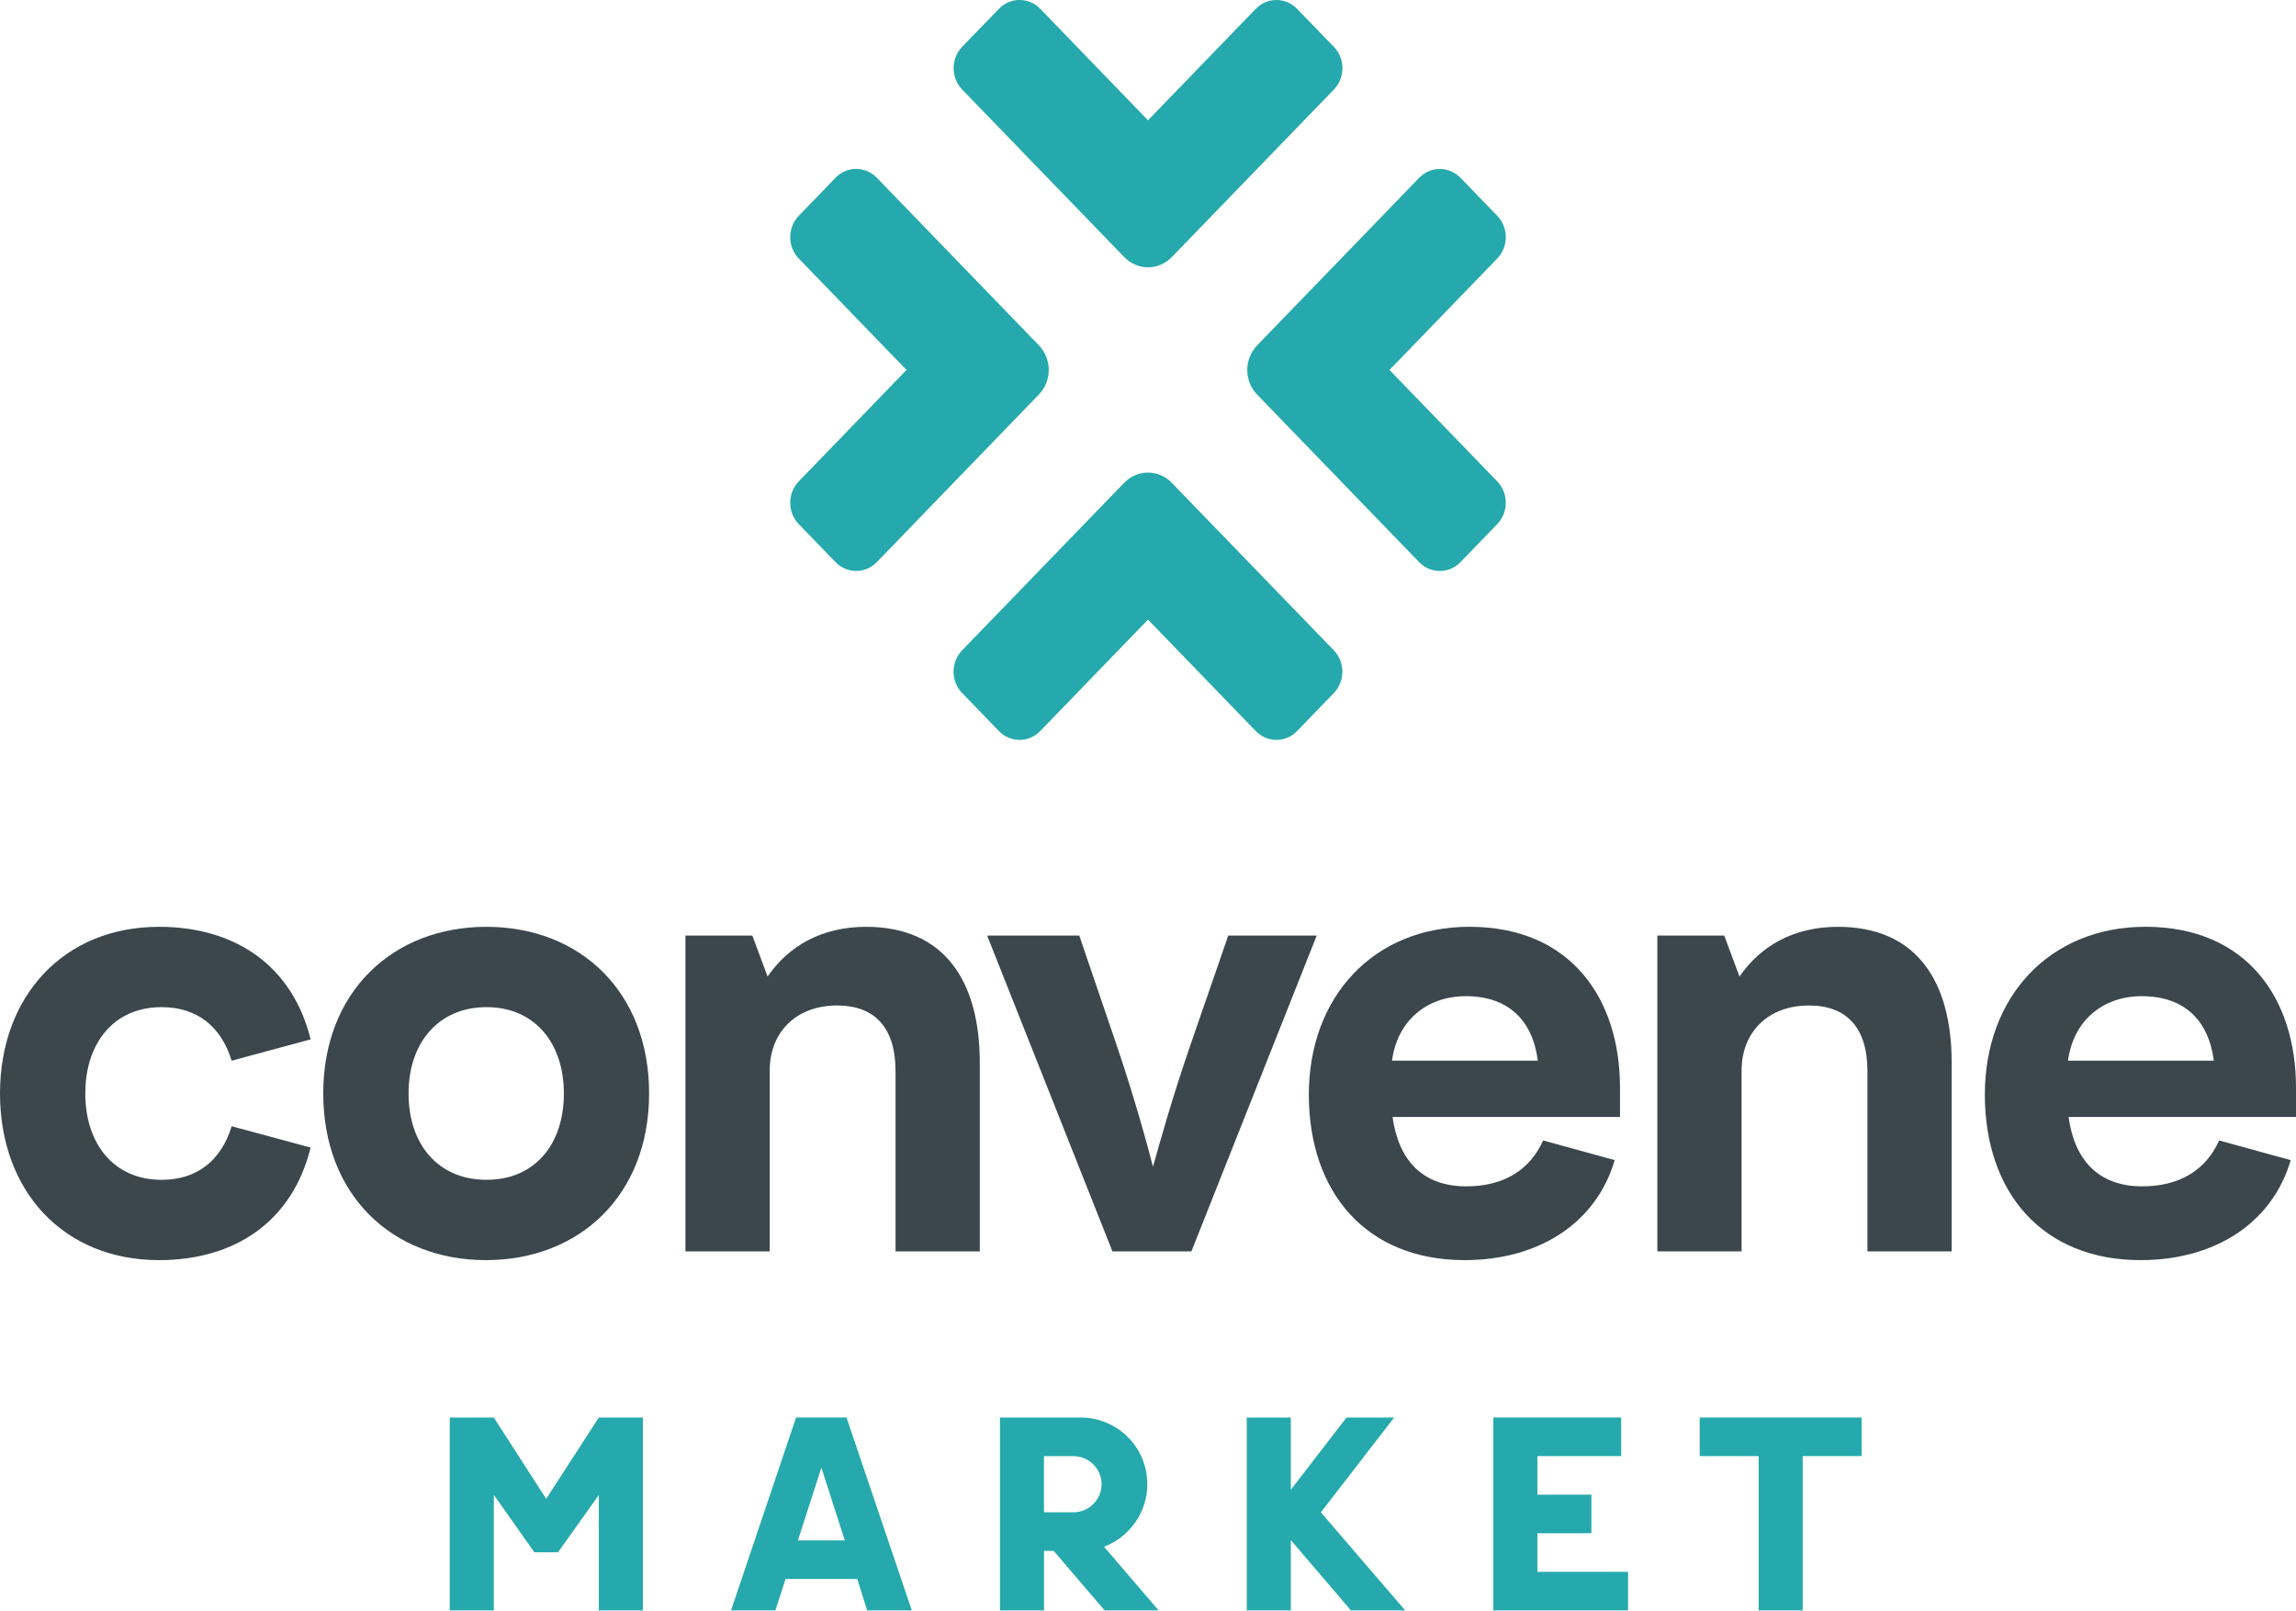
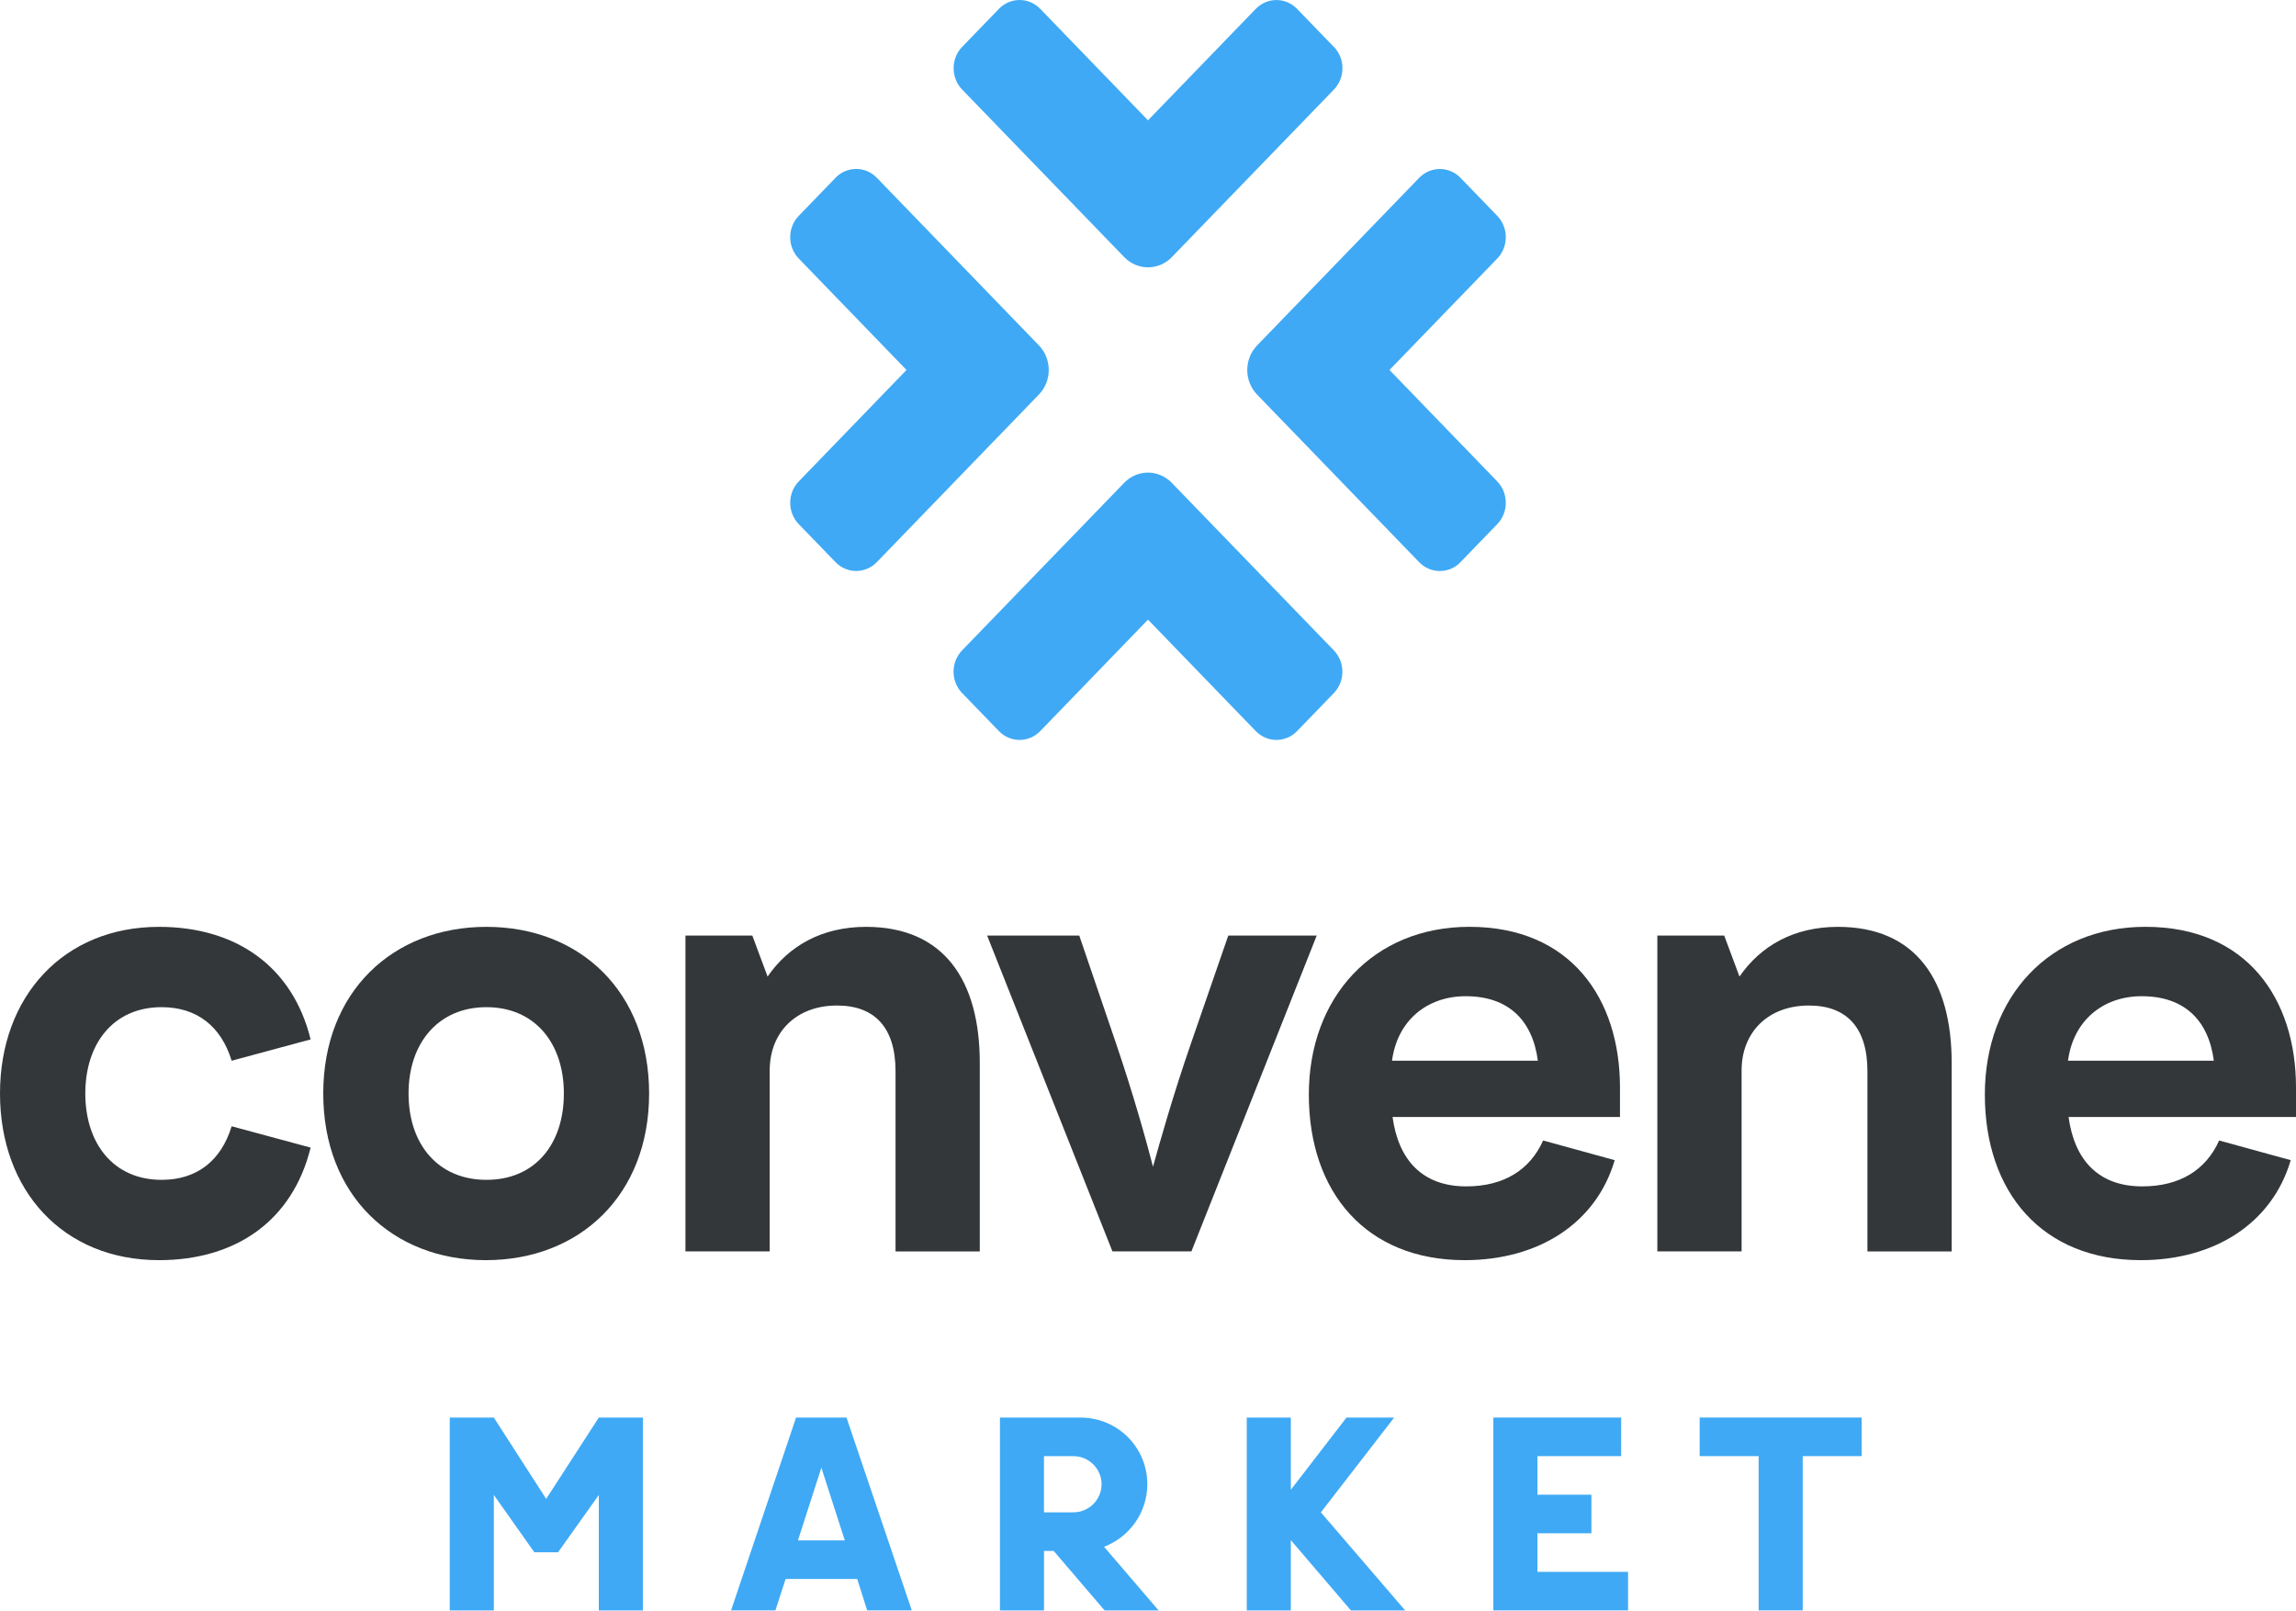
- <svg xmlns="http://www.w3.org/2000/svg" id="Layer_2" data-name="Layer 2" viewBox="0 0 739.9 518.91">
+ <svg xmlns="http://www.w3.org/2000/svg" id="Layer_2" data-name="Layer 2" viewBox="0 0 739.9 518.93">
  <defs>
    <style>
      .cls-1 {
-         fill: #26a9ac;
+         fill: #3fa9f5;
      }

      .cls-2 {
-         fill: #3b474d;
+         fill: #333739;
      }
    </style>
  </defs>
-   <g id="Layer_2-2" data-name="Layer 2">
+   <g id="Layer_2-2" data-name="Layer 2-2">
    <g>
-       <path class="cls-2" d="M0,352.35c0-31.34,20.53-53.7,51.24-53.7,24.94,0,43.09,12.85,48.86,36.27l-25.45,6.87c-3.39-11.09-11.2-17.26-22.56-17.26-15.61,0-24.6,11.8-24.6,27.82s8.99,27.82,24.6,27.82c11.37,0,19.17-6.16,22.56-17.26l25.45,6.87c-5.77,23.42-23.92,36.27-48.86,36.27-30.88,0-51.24-22.36-51.24-53.7Z" />
-       <path class="cls-2" d="M104.17,352.35c0-32.75,22.39-53.7,52.59-53.7s52.42,20.95,52.42,53.7-22.39,53.7-52.59,53.7-52.42-20.95-52.42-53.7ZM181.71,352.35c0-16.38-9.5-27.82-24.94-27.82s-25.11,11.45-25.11,27.82,9.5,27.82,25.11,27.82,24.94-11.44,24.94-27.82Z" />
-       <path class="cls-2" d="M315.74,342.49v60.75h-27.15v-58.11c0-14.09-6.79-21.13-18.83-21.13-13.23,0-21.72,8.63-21.72,20.95v58.28h-27.15v-101.77h21.55l4.92,13.21c6.79-9.86,17.47-16.02,31.73-16.02,25.11,0,36.65,17.26,36.65,43.84Z" />
-       <path class="cls-2" d="M424.32,301.46l-40.38,101.77h-25.45l-40.38-101.77h29.69l11.71,34.34c5.77,16.9,10.01,32.22,12.05,40.15,2.21-7.92,6.45-23.07,12.38-40.15l11.88-34.34h28.5Z" />
-       <path class="cls-2" d="M522.05,359.92h-73.29c1.87,13.73,9.5,22.36,23.75,22.36,12.05,0,20.53-5.28,24.77-14.79l23.07,6.34c-5.94,20.25-24.43,32.22-48.35,32.22-31.73,0-50.22-21.83-50.22-53.35s20.87-54.06,51.75-54.06c32.74,0,48.52,23.24,48.52,51.77v9.51ZM448.59,341.78h46.99c-1.7-13.03-9.5-20.78-23.24-20.78-12.55,0-22.06,7.92-23.75,20.78Z" />
-       <path class="cls-2" d="M628.94,342.49v60.75h-27.15v-58.11c0-14.09-6.79-21.13-18.83-21.13-13.23,0-21.72,8.63-21.72,20.95v58.28h-27.15v-101.77h21.55l4.92,13.21c6.79-9.86,17.47-16.02,31.73-16.02,25.11,0,36.65,17.26,36.65,43.84Z" />
-       <path class="cls-2" d="M739.9,359.92h-73.29c1.87,13.73,9.5,22.36,23.75,22.36,12.05,0,20.53-5.28,24.77-14.79l23.07,6.34c-5.94,20.25-24.43,32.22-48.35,32.22-31.73,0-50.22-21.83-50.22-53.35s20.87-54.06,51.75-54.06c32.74,0,48.52,23.24,48.52,51.77v9.51ZM666.43,341.78h46.99c-1.7-13.03-9.5-20.78-23.24-20.78-12.55,0-22.06,7.92-23.75,20.78Z" />
+       <path class="cls-2" d="M0,352.36c0-31.34,20.53-53.7,51.24-53.7,24.94,0,43.09,12.85,48.86,36.27l-25.45,6.87c-3.39-11.09-11.2-17.26-22.56-17.26-15.61,0-24.6,11.8-24.6,27.82s8.99,27.82,24.6,27.82c11.37,0,19.17-6.16,22.56-17.26l25.45,6.87c-5.77,23.42-23.92,36.27-48.86,36.27C20.36,406.06,0,383.7,0,352.36h0Z" />
+       <path class="cls-2" d="M104.17,352.36c0-32.75,22.39-53.7,52.59-53.7s52.42,20.95,52.42,53.7-22.39,53.7-52.59,53.7-52.42-20.95-52.42-53.7ZM181.71,352.36c0-16.38-9.5-27.82-24.94-27.82s-25.11,11.45-25.11,27.82,9.5,27.82,25.11,27.82,24.94-11.44,24.94-27.82Z" />
+       <path class="cls-2" d="M315.74,342.5v60.75h-27.15v-58.11c0-14.09-6.79-21.13-18.83-21.13-13.23,0-21.72,8.63-21.72,20.95v58.28h-27.15v-101.77h21.55l4.92,13.21c6.79-9.86,17.47-16.02,31.73-16.02,25.11,0,36.65,17.26,36.65,43.84h0Z" />
+       <path class="cls-2" d="M424.32,301.47l-40.38,101.77h-25.45l-40.38-101.77h29.69l11.71,34.34c5.77,16.9,10.01,32.22,12.05,40.15,2.21-7.92,6.45-23.07,12.38-40.15l11.88-34.34h28.5Z" />
+       <path class="cls-2" d="M522.05,359.93h-73.29c1.87,13.73,9.5,22.36,23.75,22.36,12.05,0,20.53-5.28,24.77-14.79l23.07,6.34c-5.94,20.25-24.43,32.22-48.35,32.22-31.73,0-50.22-21.83-50.22-53.35s20.87-54.06,51.75-54.06c32.74,0,48.52,23.24,48.52,51.77v9.51ZM448.59,341.79h46.99c-1.7-13.03-9.5-20.78-23.24-20.78-12.55,0-22.06,7.92-23.75,20.78Z" />
+       <path class="cls-2" d="M628.94,342.5v60.75h-27.15v-58.11c0-14.09-6.79-21.13-18.83-21.13-13.23,0-21.72,8.63-21.72,20.95v58.28h-27.15v-101.77h21.55l4.92,13.21c6.79-9.86,17.47-16.02,31.73-16.02,25.11,0,36.65,17.26,36.65,43.84h0Z" />
+       <path class="cls-2" d="M739.9,359.93h-73.29c1.87,13.73,9.5,22.36,23.75,22.36,12.05,0,20.53-5.28,24.77-14.79l23.07,6.34c-5.94,20.25-24.43,32.22-48.35,32.22-31.73,0-50.22-21.83-50.22-53.35s20.87-54.06,51.75-54.06c32.74,0,48.52,23.24,48.52,51.77v9.51h0ZM666.43,341.79h46.99c-1.7-13.03-9.5-20.78-23.24-20.78-12.55,0-22.06,7.92-23.75,20.78Z" />
    </g>
    <g>
-       <path class="cls-1" d="M159.14,481.72v37.2h-14.2v-62.14h14.2l16.87,26.19,16.96-26.19h14.2v62.14h-14.2v-37.2l-13.14,18.47h-7.63l-13.05-18.47Z" />
-       <path class="cls-1" d="M253.16,508.79l-3.28,10.12h-14.29l20.95-62.14h16.25l21.04,62.14h-14.38l-3.2-10.12h-23.08ZM272.24,496.36l-7.55-23.44-7.55,23.44h15.09Z" />
-       <path class="cls-1" d="M355.79,498.41l17.58,20.51h-17.4l-16.42-19.18h-3.11v19.18h-14.2v-62.14h26.01c11.81,0,21.48,9.5,21.48,21.48,0,9.14-5.77,17.04-13.94,20.15ZM336.43,469.2v18.11h9.5c4.97,0,9.06-4.08,9.06-9.05s-4.08-9.05-9.06-9.05h-9.5Z" />
-       <path class="cls-1" d="M415.98,496.28v22.64h-14.2v-62.14h14.2v23.26l17.93-23.26h15.36l-23.61,30.54,27.17,31.6h-17.49l-19.35-22.64Z" />
-       <path class="cls-1" d="M524.65,518.91h-43.41v-62.14h41.19v12.43h-26.99v12.43h17.4v12.43h-17.4v12.43h29.21v12.43Z" />
-       <path class="cls-1" d="M566.73,518.91v-49.71h-19v-12.43h52.2v12.43h-19v49.71h-14.2Z" />
+       <path class="cls-1" d="M159.14,481.73v37.2h-14.2v-62.14h14.2l16.87,26.19,16.96-26.19h14.2v62.14h-14.2v-37.2l-13.14,18.47h-7.63l-13.05-18.47h0Z" />
+       <path class="cls-1" d="M253.16,508.8l-3.28,10.12h-14.29l20.95-62.14h16.25l21.04,62.14h-14.38l-3.2-10.12h-23.09ZM272.24,496.37l-7.55-23.44-7.55,23.44h15.1Z" />
+       <path class="cls-1" d="M355.79,498.42l17.58,20.51h-17.4l-16.42-19.18h-3.11v19.18h-14.2v-62.14h26.01c11.81,0,21.48,9.5,21.48,21.48,0,9.14-5.77,17.04-13.94,20.15h0ZM336.43,469.21v18.11h9.5c4.97,0,9.06-4.08,9.06-9.05s-4.08-9.05-9.06-9.05h-9.5Z" />
+       <path class="cls-1" d="M415.98,496.29v22.64h-14.2v-62.14h14.2v23.26l17.93-23.26h15.36l-23.61,30.54,27.17,31.6h-17.49l-19.35-22.64h0Z" />
+       <path class="cls-1" d="M524.65,518.92h-43.41v-62.14h41.19v12.43h-26.99v12.43h17.4v12.43h-17.4v12.43h29.21v12.43h0Z" />
+       <path class="cls-1" d="M566.73,518.92v-49.71h-19v-12.43h52.2v12.43h-19v49.71h-14.2Z" />
    </g>
    <g>
-       <path class="cls-1" d="M429.83,15.09l-11.83-12.23c-3.68-3.81-9.65-3.81-13.33,0l-34.72,35.9L335.23,2.85c-3.68-3.81-9.65-3.81-13.33,0l-11.83,12.23c-3.68,3.8-3.68,9.97,0,13.78l52.23,53.99c4.23,4.37,11.09,4.37,15.32,0l52.23-53.99c3.68-3.81,3.68-9.97,0-13.78Z" />
-       <path class="cls-1" d="M310.07,223.33l11.83,12.23c3.68,3.81,9.65,3.81,13.33,0l34.72-35.9,34.72,35.9c3.68,3.81,9.65,3.81,13.33,0l11.83-12.23c3.68-3.8,3.68-9.97,0-13.78l-52.23-53.99c-4.23-4.37-11.09-4.37-15.32,0l-52.23,53.99c-3.68,3.81-3.68,9.97,0,13.78Z" />
-       <path class="cls-1" d="M470.66,181.12l11.83-12.23c3.68-3.81,3.68-9.98,0-13.78l-34.72-35.9,34.72-35.9c3.68-3.81,3.68-9.98,0-13.78l-11.83-12.23c-3.68-3.8-9.64-3.81-13.33,0l-52.22,54c-4.23,4.37-4.23,11.46,0,15.84l52.22,54c3.68,3.8,9.65,3.8,13.33,0Z" />
-       <path class="cls-1" d="M269.24,57.3l-11.83,12.23c-3.68,3.81-3.68,9.98,0,13.78l34.72,35.9-34.72,35.9c-3.68,3.81-3.68,9.98,0,13.78l11.83,12.23c3.68,3.8,9.64,3.81,13.33,0l52.22-54c4.23-4.37,4.23-11.46,0-15.84l-52.22-54c-3.68-3.8-9.65-3.8-13.33,0Z" />
+       <path class="cls-1" d="M429.83,15.1l-11.83-12.23c-3.68-3.81-9.65-3.81-13.33,0l-34.72,35.9L335.23,2.86c-3.68-3.81-9.65-3.81-13.33,0l-11.83,12.23c-3.68,3.8-3.68,9.97,0,13.78l52.23,53.99c4.23,4.37,11.09,4.37,15.32,0l52.23-53.99c3.68-3.81,3.68-9.97,0-13.78h-.02Z" />
+       <path class="cls-1" d="M310.07,223.34l11.83,12.23c3.68,3.81,9.65,3.81,13.33,0l34.72-35.9,34.72,35.9c3.68,3.81,9.65,3.81,13.33,0l11.83-12.23c3.68-3.8,3.68-9.97,0-13.78l-52.23-53.99c-4.23-4.37-11.09-4.37-15.32,0l-52.23,53.99c-3.68,3.81-3.68,9.97,0,13.78h.02Z" />
+       <path class="cls-1" d="M470.66,181.13l11.83-12.23c3.68-3.81,3.68-9.98,0-13.78l-34.72-35.9,34.72-35.9c3.68-3.81,3.68-9.98,0-13.78l-11.83-12.23c-3.68-3.8-9.64-3.81-13.33,0l-52.22,54c-4.23,4.37-4.23,11.46,0,15.84l52.22,54c3.68,3.8,9.65,3.8,13.33,0v-.02Z" />
+       <path class="cls-1" d="M269.24,57.31l-11.83,12.23c-3.68,3.81-3.68,9.98,0,13.78l34.72,35.9-34.72,35.9c-3.68,3.81-3.68,9.98,0,13.78l11.83,12.23c3.68,3.8,9.64,3.81,13.33,0l52.22-54c4.23-4.37,4.23-11.46,0-15.84l-52.22-54c-3.68-3.8-9.65-3.8-13.33,0v.02Z" />
    </g>
  </g>
</svg>
